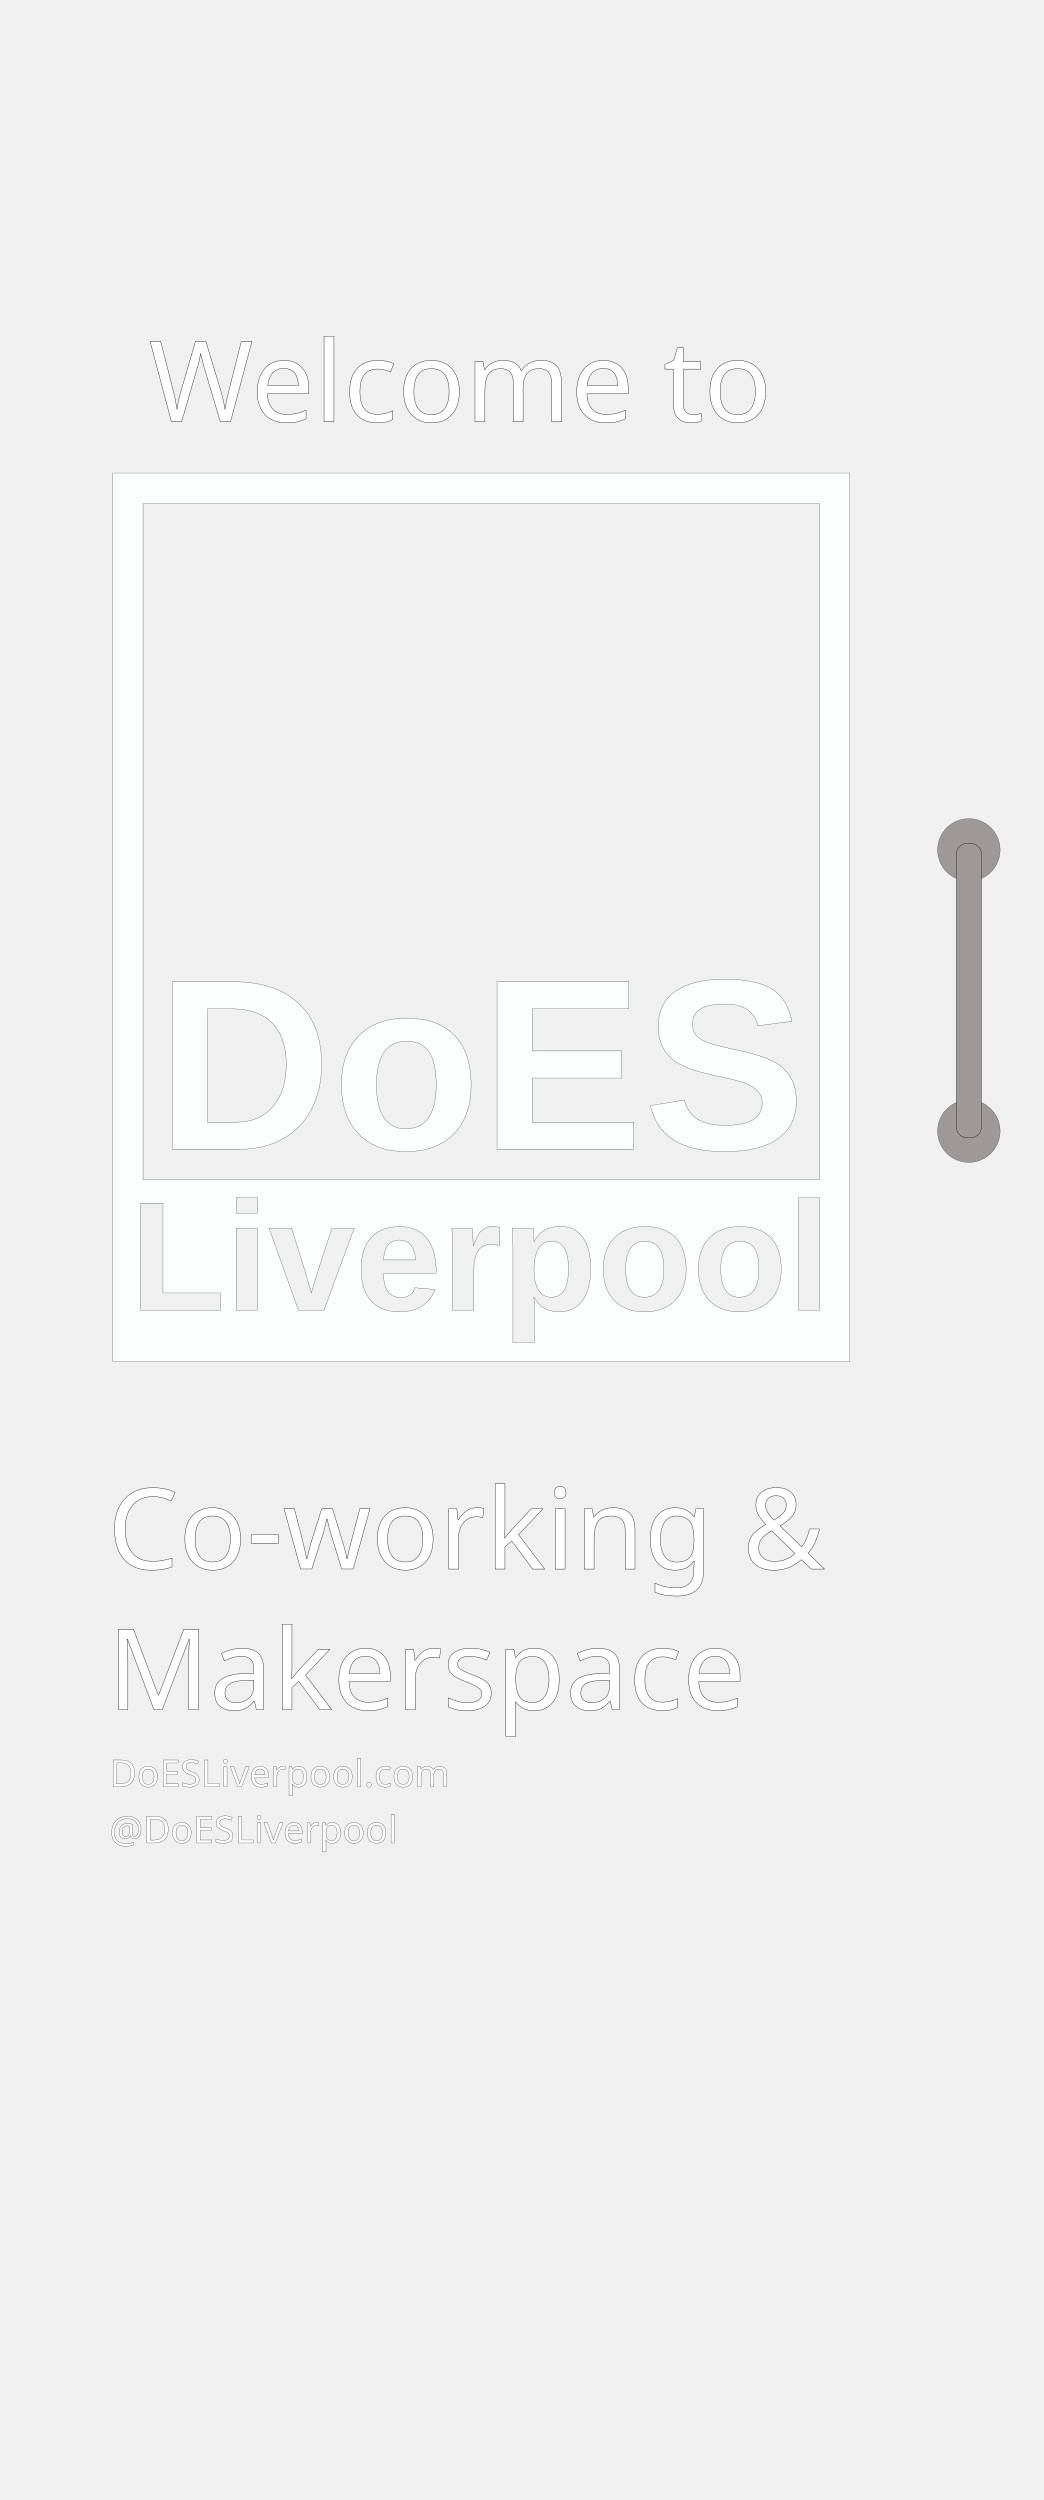
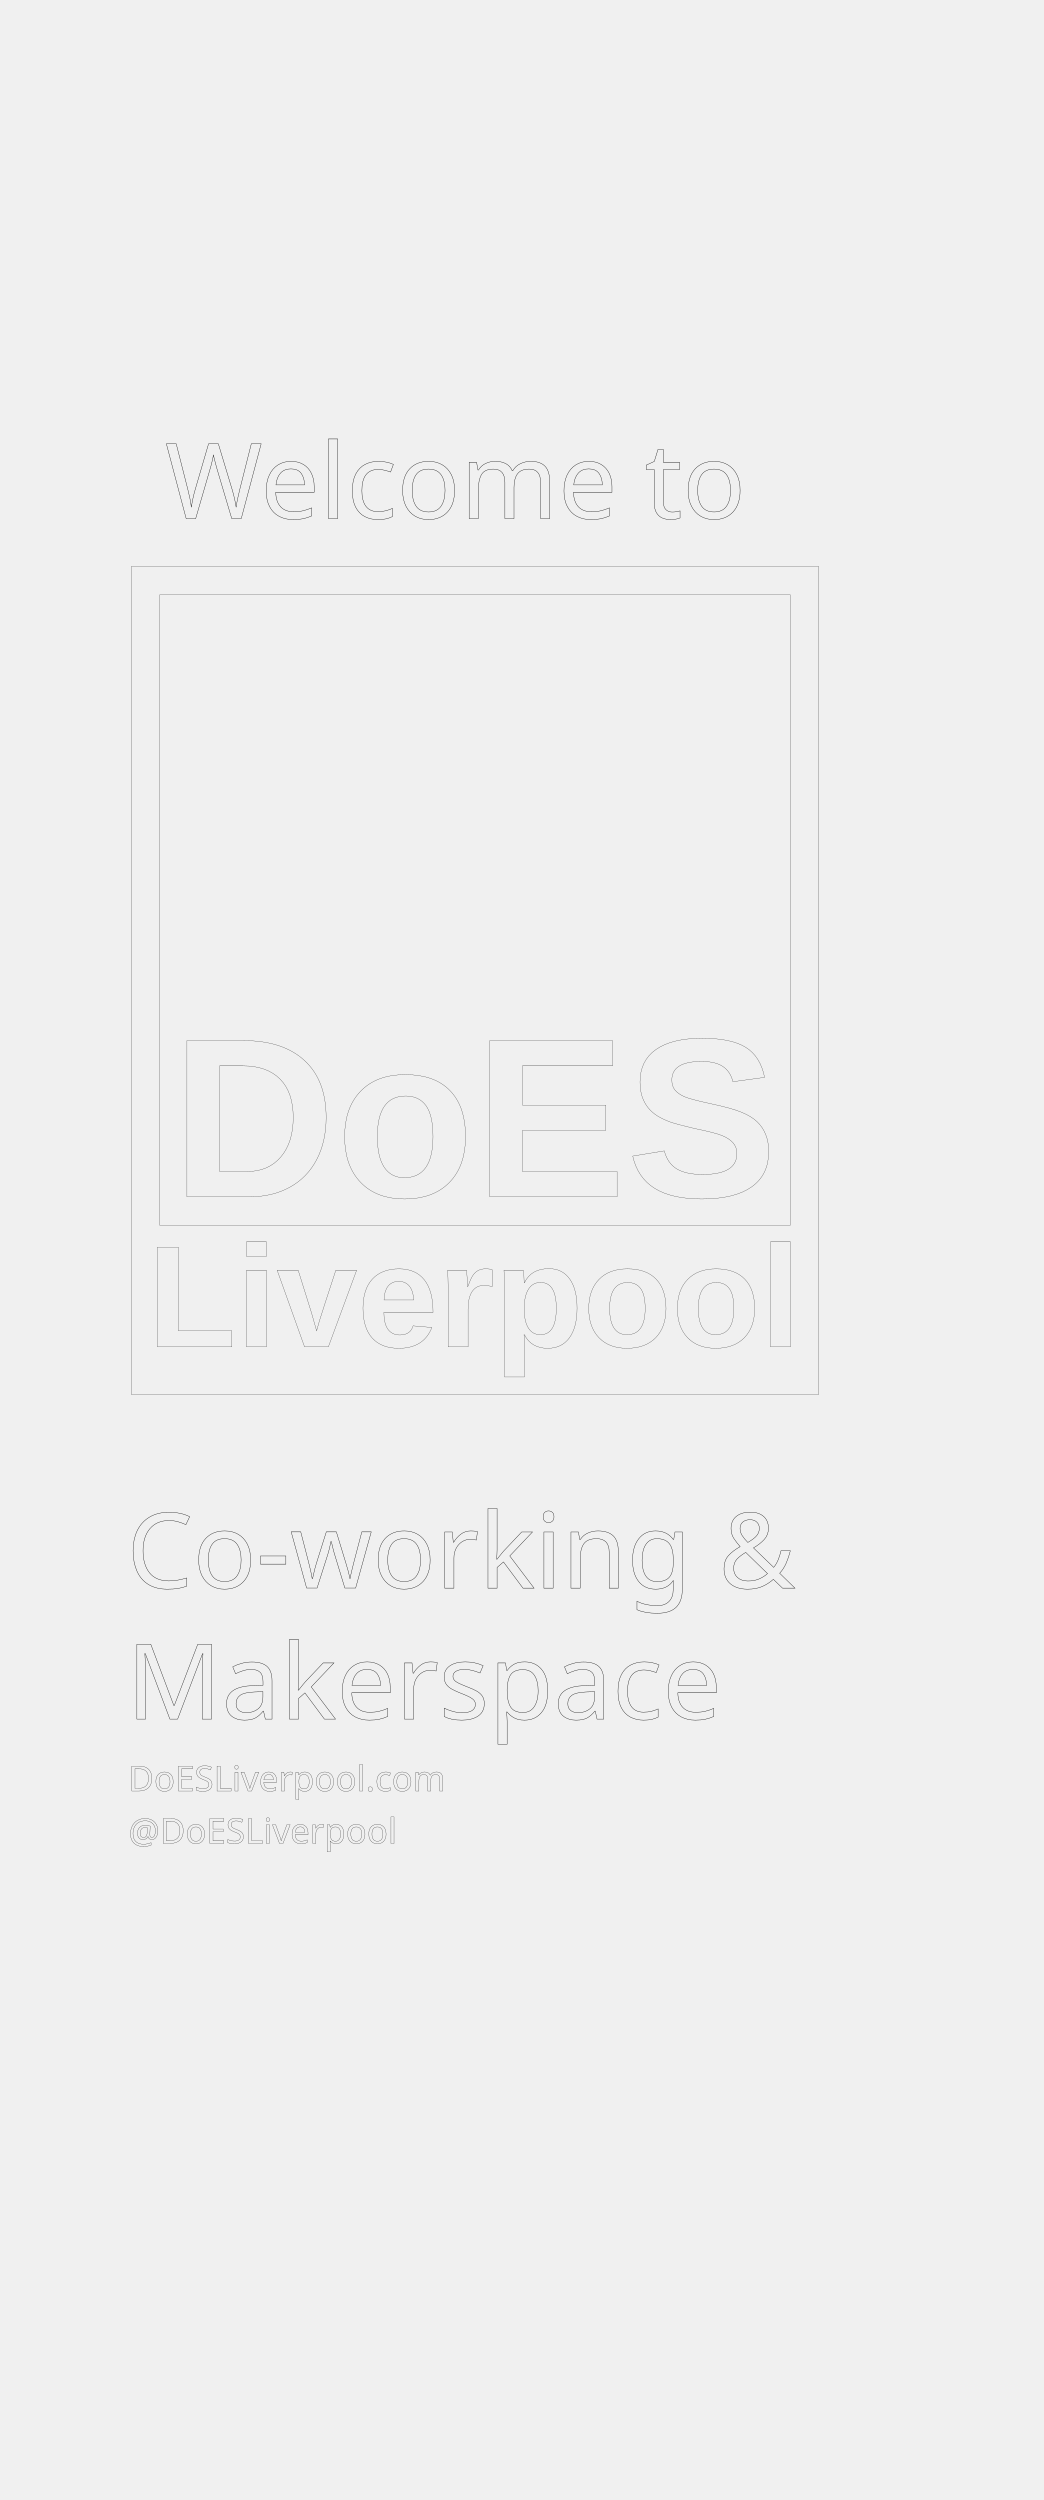
<svg xmlns="http://www.w3.org/2000/svg" width="835mm" height="2000mm" viewBox="0 0 835 2000" version="1.1" id="svg8">
  <defs id="defs2" />
  <g id="layer1" transform="translate(0,1703)">
    <g id="layer1-6" transform="matrix(0.2645833,0,0,0.2645833,181.4285,-846.9945)">
-       <g id="g2434" transform="translate(321.2599,-1533.265)">
-         <path id="rect2987" d="M -666.475,-271.817 V 2414.178 H 1562.764 V -271.817 Z m 92.031,92.031 H 1470.729 V 1865.388 H -574.445 Z m 1759.542,1438.573 c -65.669,0 -115.76,12.221 -150.273,36.668 -34.273,24.207 -51.408,59.199 -51.408,104.976 0,17.975 2.277,33.913 6.831,47.813 4.793,13.901 11.383,26.006 19.772,36.31 8.389,10.306 18.575,19.173 30.558,26.603 11.983,7.189 25.406,13.54 40.265,19.053 14.86,5.272 41.222,12.345 79.09,21.212 43.859,8.868 73.458,16.417 88.797,22.648 15.579,6.231 27.562,14.02 35.951,23.367 8.628,9.347 12.941,21.211 12.941,35.591 0,45.058 -37.028,67.587 -111.086,67.587 -35.711,0 -63.632,-5.993 -83.764,-17.977 -20.133,-12.223 -33.675,-31.756 -40.625,-58.599 l -102.457,16.898 c 10.546,46.735 34.271,81.606 71.18,104.614 36.909,23.008 87.839,34.513 152.789,34.513 71.182,0 125.108,-13.062 161.778,-39.187 36.909,-26.364 55.363,-64.35 55.363,-113.962 0,-21.09 -3.236,-39.665 -9.707,-55.723 -6.471,-16.297 -15.819,-30.199 -28.041,-41.703 -12.223,-11.744 -28.88,-21.929 -49.97,-30.555 -20.851,-8.868 -55.605,-18.457 -104.257,-28.762 -40.983,-8.867 -68.186,-16.177 -81.607,-21.929 -13.421,-5.992 -23.608,-13.182 -30.558,-21.57 -6.711,-8.389 -10.067,-19.174 -10.067,-32.356 0,-40.265 32.117,-60.397 96.348,-60.397 30.198,0 53.327,5.514 69.385,16.538 16.297,11.025 27.082,27.441 32.355,49.251 l 102.817,-14.022 c -9.107,-45.298 -29.477,-77.771 -61.113,-97.424 -31.397,-19.653 -78.493,-29.479 -141.287,-29.479 z m -1671.33,7.548 v 506.541 h 204.917 c 48.413,0 91.312,-10.305 128.701,-30.917 37.628,-20.611 66.628,-50.33 87,-89.157 20.611,-39.066 30.917,-84.722 30.917,-136.97 0,-80.289 -23.366,-141.885 -70.102,-184.785 -46.735,-43.14 -112.766,-64.711 -198.088,-64.711 z m 982.161,0 v 506.541 h 413.069 v -81.966 h -307.014 v -133.375 h 270.347 v -81.969 h -270.347 v -127.263 h 292.276 v -81.969 z m -876.109,81.969 h 75.137 c 52.487,0 92.87,14.379 121.151,43.139 28.281,28.521 42.422,69.984 42.422,124.389 0,53.926 -13.422,96.585 -40.265,127.982 -26.843,31.397 -63.032,47.096 -108.569,47.096 h -89.876 z m 602.169,28.401 c -62.074,0 -110.367,17.974 -144.88,53.925 -34.512,35.71 -51.77,84.843 -51.77,147.396 0,62.794 17.258,112.165 51.77,148.115 34.512,35.95 82.086,53.925 142.722,53.925 61.835,0 110.248,-17.855 145.239,-53.566 34.992,-35.95 52.487,-85.442 52.487,-148.475 0,-64.95 -16.776,-114.682 -50.33,-149.194 -33.314,-34.752 -81.727,-52.127 -145.239,-52.127 z m 1.438,69.383 c 28.76,0 50.688,10.426 65.787,31.277 15.099,20.851 22.65,54.406 22.65,100.662 0,88.678 -31.038,133.015 -93.112,133.015 -28.281,0 -49.971,-11.265 -65.071,-33.794 -14.859,-22.768 -22.289,-55.841 -22.289,-99.222 0,-87.958 30.678,-131.939 92.033,-131.939 z m -516.421,472.881 h 64.54 v 47.546 h -64.54 z m 1699.652,0 h 64.54 v 340.85 h -64.54 z m -1988.593,17.227 h 67.756 v 271.255 h 173.64 v 52.367 h -241.395 z m 1269.916,69.823 c 28.94,0 51.372,11.177 67.297,33.533 15.925,22.203 23.888,53.822 23.888,94.859 0,41.496 -8.346,73.575 -25.036,96.237 -16.537,22.509 -39.966,33.764 -70.284,33.764 -17.456,0 -32.691,-3.751 -45.707,-11.254 -12.862,-7.656 -22.739,-18.604 -29.629,-32.844 h -1.378 c 0.918,4.594 1.378,18.528 1.378,41.803 v 95.317 h -64.54 v -288.941 c 0,-23.428 -0.612,-42.491 -1.837,-57.191 h 62.701 c 0.766,2.756 1.38,8.193 1.839,16.308 0.613,8.116 0.917,16.154 0.917,24.116 h 0.92 c 14.547,-30.471 41.037,-45.707 79.47,-45.707 z m -203.728,0.459 c 8.269,0 14.929,1.149 19.982,3.446 v 53.976 c -10.412,-2.297 -19.599,-3.446 -27.562,-3.446 -16.078,0 -28.634,6.508 -37.668,19.523 -8.881,13.015 -13.321,32.309 -13.321,57.88 v 121.962 h -64.543 v -190.178 c 0,-13.628 -0.23,-24.958 -0.689,-33.992 -0.306,-9.187 -0.688,-17.303 -1.148,-24.347 h 61.556 c 0.459,2.756 1.071,11.177 1.837,25.264 0.766,13.934 1.148,23.199 1.148,27.792 h 0.92 c 6.278,-17.456 11.867,-29.705 16.767,-36.748 4.9,-7.197 10.718,-12.481 17.456,-15.849 6.737,-3.522 15.16,-5.282 25.266,-5.282 z m -282.281,0.231 c 35.677,0 62.932,11.867 81.766,35.6 18.834,23.581 28.251,58.187 28.251,103.817 v 1.837 h -159.399 c 0,24.193 4.44,42.492 13.321,54.895 9.034,12.25 21.82,18.373 38.357,18.373 22.815,0 37.209,-9.876 43.181,-29.629 l 60.867,5.282 c -17.609,45.018 -53.364,67.527 -107.263,67.527 -37.362,0 -66.072,-11.025 -86.131,-33.075 -20.059,-22.203 -30.088,-54.511 -30.088,-96.926 0,-41.037 10.181,-72.579 30.546,-94.628 20.365,-22.05 49.23,-33.075 86.592,-33.075 z m 740.727,0 c 40.577,0 71.507,11.1 92.791,33.303 21.437,22.049 32.155,53.824 32.155,95.32 0,40.271 -11.178,71.89 -33.533,94.859 -22.356,22.815 -53.286,34.222 -92.791,34.222 -38.74,0 -69.135,-11.485 -91.185,-34.453 -22.05,-22.968 -33.075,-54.51 -33.075,-94.628 0,-39.965 11.025,-71.355 33.075,-94.17 22.049,-22.968 52.905,-34.453 92.563,-34.453 z m 287.563,0 c 40.577,0 71.507,11.1 92.791,33.303 21.437,22.049 32.155,53.824 32.155,95.32 0,40.271 -11.177,71.89 -33.533,94.859 -22.356,22.815 -53.286,34.222 -92.791,34.222 -38.74,0 -69.135,-11.485 -91.185,-34.453 -22.05,-22.968 -33.075,-54.51 -33.075,-94.628 0,-39.965 11.025,-71.355 33.075,-94.17 22.049,-22.968 52.905,-34.453 92.563,-34.453 z m -1523.256,4.593 h 64.54 v 248.517 h -64.54 z m 99.452,0 h 68.216 l 43.409,138.959 c 2.297,7.656 7.733,26.795 16.308,57.419 1.531,-6.278 4.67,-17.301 9.417,-33.072 4.747,-15.771 22.357,-70.208 52.828,-163.306 H 64.161 l -91.644,248.517 h -77.172 z m 394.595,36.059 c -15.159,0 -26.873,5.284 -35.142,15.849 -8.115,10.565 -12.403,25.341 -12.862,44.328 H 249.516 c -1.225,-20.059 -6.047,-35.065 -14.469,-45.017 -8.422,-10.106 -19.754,-15.16 -33.994,-15.16 z m 459.596,3.446 c -17.15,0 -30.32,7.504 -39.507,22.51 -9.034,15.006 -13.552,35.983 -13.552,62.932 0,26.796 4.517,47.545 13.552,62.245 9.187,14.547 22.203,21.821 39.046,21.821 34.452,0 51.68,-28.635 51.68,-85.903 0,-55.736 -17.073,-83.605 -51.219,-83.605 z m 282.967,0.23 c -39.199,0 -58.797,28.098 -58.797,84.294 0,27.715 4.745,48.846 14.238,63.393 9.647,14.393 23.506,21.59 41.574,21.59 39.659,0 59.486,-28.328 59.486,-84.983 0,-29.553 -4.822,-50.991 -14.469,-64.312 -9.647,-13.322 -23.658,-19.982 -42.033,-19.982 z m 287.563,0 c -39.199,0 -58.797,28.098 -58.797,84.294 0,27.715 4.745,48.846 14.238,63.393 9.647,14.393 23.506,21.59 41.574,21.59 39.658,0 59.486,-28.328 59.486,-84.983 0,-29.553 -4.822,-50.991 -14.469,-64.312 -9.647,-13.322 -23.658,-19.982 -42.033,-19.982 z" style="fill:#fafffd;fill-opacity:1;stroke:#000000;stroke-width:0.682;stroke-miterlimit:4;stroke-dasharray:none;stroke-opacity:1" />
-         <text id="text1763" y="3042.282" x="-681.557" style="font-style:normal;font-variant:normal;font-weight:normal;font-stretch:normal;font-size:339.84px;line-height:1.25;font-family:'Transport New';-inkscape-font-specification:'Transport New';letter-spacing:0px;word-spacing:0px;fill:#ffffff;fill-opacity:1;stroke:#000000;stroke-width:1.104;stroke-miterlimit:4;stroke-dasharray:none;stroke-opacity:1" xml:space="preserve">
-           <tspan style="stroke-width:1.104" y="3042.282" x="-681.557" id="tspan1761">Co-working &amp;</tspan>
-           <tspan style="stroke-width:1.104" id="tspan1765" y="3467.082" x="-681.557">Makerspace</tspan>
-           <tspan style="stroke-width:1.104" id="tspan1767" y="3891.883" x="-681.557" />
+       <g id="g2434" transform="matrix(0.9322034,0,0,0.9322034,332.745,-1269.423)" style="fill:none">
+         <path id="rect2987" d="M -666.475,-271.817 V 2414.178 H 1562.764 V -271.817 Z m 92.031,92.031 H 1470.729 V 1865.388 H -574.445 Z m 1759.542,1438.573 c -65.669,0 -115.76,12.221 -150.273,36.668 -34.273,24.207 -51.408,59.199 -51.408,104.976 0,17.975 2.277,33.913 6.831,47.813 4.793,13.901 11.383,26.006 19.772,36.31 8.389,10.306 18.575,19.173 30.558,26.603 11.983,7.189 25.406,13.54 40.265,19.053 14.86,5.272 41.222,12.345 79.09,21.212 43.859,8.868 73.458,16.417 88.797,22.648 15.579,6.231 27.562,14.02 35.951,23.367 8.628,9.347 12.941,21.211 12.941,35.591 0,45.058 -37.028,67.587 -111.086,67.587 -35.711,0 -63.632,-5.993 -83.764,-17.977 -20.133,-12.223 -33.675,-31.756 -40.625,-58.599 l -102.457,16.898 c 10.546,46.735 34.271,81.606 71.18,104.614 36.909,23.008 87.839,34.513 152.789,34.513 71.182,0 125.108,-13.062 161.778,-39.187 36.909,-26.364 55.363,-64.35 55.363,-113.962 0,-21.09 -3.236,-39.665 -9.707,-55.723 -6.471,-16.297 -15.819,-30.199 -28.041,-41.703 -12.223,-11.744 -28.88,-21.929 -49.97,-30.555 -20.851,-8.868 -55.605,-18.457 -104.257,-28.762 -40.983,-8.867 -68.186,-16.177 -81.607,-21.929 -13.421,-5.992 -23.608,-13.182 -30.558,-21.57 -6.711,-8.389 -10.067,-19.174 -10.067,-32.356 0,-40.265 32.117,-60.397 96.348,-60.397 30.198,0 53.327,5.514 69.385,16.538 16.297,11.025 27.082,27.441 32.355,49.251 l 102.817,-14.022 c -9.107,-45.298 -29.477,-77.771 -61.113,-97.424 -31.397,-19.653 -78.493,-29.479 -141.287,-29.479 z m -1671.33,7.548 v 506.541 h 204.917 c 48.413,0 91.312,-10.305 128.701,-30.917 37.628,-20.611 66.628,-50.33 87,-89.157 20.611,-39.066 30.917,-84.722 30.917,-136.97 0,-80.289 -23.366,-141.885 -70.102,-184.785 -46.735,-43.14 -112.766,-64.711 -198.088,-64.711 z m 982.161,0 v 506.541 h 413.069 v -81.966 h -307.014 v -133.375 h 270.347 v -81.969 h -270.347 v -127.263 h 292.276 v -81.969 z m -876.109,81.969 h 75.137 c 52.487,0 92.87,14.379 121.151,43.139 28.281,28.521 42.422,69.984 42.422,124.389 0,53.926 -13.422,96.585 -40.265,127.982 -26.843,31.397 -63.032,47.096 -108.569,47.096 h -89.876 z m 602.169,28.401 c -62.074,0 -110.367,17.974 -144.88,53.925 -34.512,35.71 -51.77,84.843 -51.77,147.396 0,62.794 17.258,112.165 51.77,148.115 34.512,35.95 82.086,53.925 142.722,53.925 61.835,0 110.248,-17.855 145.239,-53.566 34.992,-35.95 52.487,-85.442 52.487,-148.475 0,-64.95 -16.776,-114.682 -50.33,-149.194 -33.314,-34.752 -81.727,-52.127 -145.239,-52.127 z m 1.438,69.383 c 28.76,0 50.688,10.426 65.787,31.277 15.099,20.851 22.65,54.406 22.65,100.662 0,88.678 -31.038,133.015 -93.112,133.015 -28.281,0 -49.971,-11.265 -65.071,-33.794 -14.859,-22.768 -22.289,-55.841 -22.289,-99.222 0,-87.958 30.678,-131.939 92.033,-131.939 z m -516.421,472.881 h 64.54 v 47.546 h -64.54 z m 1699.652,0 h 64.54 v 340.85 h -64.54 z m -1988.593,17.227 h 67.756 v 271.255 h 173.64 v 52.367 h -241.395 z m 1269.916,69.823 c 28.94,0 51.372,11.177 67.297,33.533 15.925,22.203 23.888,53.822 23.888,94.859 0,41.496 -8.346,73.575 -25.036,96.237 -16.537,22.509 -39.966,33.764 -70.284,33.764 -17.456,0 -32.691,-3.751 -45.707,-11.254 -12.862,-7.656 -22.739,-18.604 -29.629,-32.844 h -1.378 c 0.918,4.594 1.378,18.528 1.378,41.803 v 95.317 h -64.54 v -288.941 c 0,-23.428 -0.612,-42.491 -1.837,-57.191 h 62.701 c 0.766,2.756 1.38,8.193 1.839,16.308 0.613,8.116 0.917,16.154 0.917,24.116 h 0.92 c 14.547,-30.471 41.037,-45.707 79.47,-45.707 z m -203.728,0.459 c 8.269,0 14.929,1.149 19.982,3.446 v 53.976 c -10.412,-2.297 -19.599,-3.446 -27.562,-3.446 -16.078,0 -28.634,6.508 -37.668,19.523 -8.881,13.015 -13.321,32.309 -13.321,57.88 v 121.962 h -64.543 v -190.178 c 0,-13.628 -0.23,-24.958 -0.689,-33.992 -0.306,-9.187 -0.688,-17.303 -1.148,-24.347 h 61.556 c 0.459,2.756 1.071,11.177 1.837,25.264 0.766,13.934 1.148,23.199 1.148,27.792 h 0.92 c 6.278,-17.456 11.867,-29.705 16.767,-36.748 4.9,-7.197 10.718,-12.481 17.456,-15.849 6.737,-3.522 15.16,-5.282 25.266,-5.282 z m -282.281,0.231 c 35.677,0 62.932,11.867 81.766,35.6 18.834,23.581 28.251,58.187 28.251,103.817 v 1.837 h -159.399 c 0,24.193 4.44,42.492 13.321,54.895 9.034,12.25 21.82,18.373 38.357,18.373 22.815,0 37.209,-9.876 43.181,-29.629 l 60.867,5.282 c -17.609,45.018 -53.364,67.527 -107.263,67.527 -37.362,0 -66.072,-11.025 -86.131,-33.075 -20.059,-22.203 -30.088,-54.511 -30.088,-96.926 0,-41.037 10.181,-72.579 30.546,-94.628 20.365,-22.05 49.23,-33.075 86.592,-33.075 z m 740.727,0 c 40.577,0 71.507,11.1 92.791,33.303 21.437,22.049 32.155,53.824 32.155,95.32 0,40.271 -11.178,71.89 -33.533,94.859 -22.356,22.815 -53.286,34.222 -92.791,34.222 -38.74,0 -69.135,-11.485 -91.185,-34.453 -22.05,-22.968 -33.075,-54.51 -33.075,-94.628 0,-39.965 11.025,-71.355 33.075,-94.17 22.049,-22.968 52.905,-34.453 92.563,-34.453 z m 287.563,0 c 40.577,0 71.507,11.1 92.791,33.303 21.437,22.049 32.155,53.824 32.155,95.32 0,40.271 -11.177,71.89 -33.533,94.859 -22.356,22.815 -53.286,34.222 -92.791,34.222 -38.74,0 -69.135,-11.485 -91.185,-34.453 -22.05,-22.968 -33.075,-54.51 -33.075,-94.628 0,-39.965 11.025,-71.355 33.075,-94.17 22.049,-22.968 52.905,-34.453 92.563,-34.453 z m -1523.256,4.593 h 64.54 v 248.517 h -64.54 z m 99.452,0 h 68.216 l 43.409,138.959 c 2.297,7.656 7.733,26.795 16.308,57.419 1.531,-6.278 4.67,-17.301 9.417,-33.072 4.747,-15.771 22.357,-70.208 52.828,-163.306 H 64.161 l -91.644,248.517 h -77.172 z m 394.595,36.059 c -15.159,0 -26.873,5.284 -35.142,15.849 -8.115,10.565 -12.403,25.341 -12.862,44.328 H 249.516 c -1.225,-20.059 -6.047,-35.065 -14.469,-45.017 -8.422,-10.106 -19.754,-15.16 -33.994,-15.16 z m 459.596,3.446 c -17.15,0 -30.32,7.504 -39.507,22.51 -9.034,15.006 -13.552,35.983 -13.552,62.932 0,26.796 4.517,47.545 13.552,62.245 9.187,14.547 22.203,21.821 39.046,21.821 34.452,0 51.68,-28.635 51.68,-85.903 0,-55.736 -17.073,-83.605 -51.219,-83.605 z m 282.967,0.23 c -39.199,0 -58.797,28.098 -58.797,84.294 0,27.715 4.745,48.846 14.238,63.393 9.647,14.393 23.506,21.59 41.574,21.59 39.659,0 59.486,-28.328 59.486,-84.983 0,-29.553 -4.822,-50.991 -14.469,-64.312 -9.647,-13.322 -23.658,-19.982 -42.033,-19.982 z m 287.563,0 c -39.199,0 -58.797,28.098 -58.797,84.294 0,27.715 4.745,48.846 14.238,63.393 9.647,14.393 23.506,21.59 41.574,21.59 39.658,0 59.486,-28.328 59.486,-84.983 0,-29.553 -4.822,-50.991 -14.469,-64.312 -9.647,-13.322 -23.658,-19.982 -42.033,-19.982 z" style="fill:none;fill-opacity:1;stroke:#000000;stroke-width:0.682;stroke-miterlimit:4;stroke-dasharray:none;stroke-opacity:1" />
+         <text id="text1763" y="3042.282" x="-681.557" style="font-style:normal;font-variant:normal;font-weight:normal;font-stretch:normal;font-size:339.84px;line-height:1.25;font-family:'Transport New';-inkscape-font-specification:'Transport New';letter-spacing:0px;word-spacing:0px;fill:none;fill-opacity:1;stroke:#000000;stroke-width:1.104;stroke-miterlimit:4;stroke-dasharray:none;stroke-opacity:1" xml:space="preserve">
+           <tspan style="fill:none;stroke-width:1.104" y="3042.282" x="-681.557" id="tspan1761">Co-working &amp;</tspan>
+           <tspan style="fill:none;stroke-width:1.104" id="tspan1765" y="3467.082" x="-681.557">Makerspace</tspan>
+           <tspan style="fill:none;stroke-width:1.104" id="tspan1767" y="3891.883" x="-681.557" />
        </text>
-         <text id="text1771" y="3700.453" x="-675.879" style="font-style:normal;font-variant:normal;font-weight:normal;font-stretch:normal;font-size:226.56px;line-height:0.75;font-family:'Transport New';-inkscape-font-specification:'Transport New';letter-spacing:0px;word-spacing:0px;fill:#000000;fill-opacity:1;stroke:none;stroke-width:0.736;stroke-miterlimit:4;stroke-dasharray:none" xml:space="preserve">
-           <tspan id="tspan1781" style="font-size:113.28px;line-height:0.75;fill:#ffffff;fill-opacity:1;stroke:#000000;stroke-width:0.736;stroke-miterlimit:4;stroke-dasharray:none;stroke-opacity:1" y="3700.453" x="-675.879">DoESLiverpool.com </tspan>
-           <tspan id="tspan1785" style="font-size:113.28px;line-height:0.75;fill:#ffffff;fill-opacity:1;stroke:#000000;stroke-width:0.736;stroke-miterlimit:4;stroke-dasharray:none;stroke-opacity:1" y="3870.373" x="-675.879">@DoESLiverpool</tspan>
+         <text id="text1771" y="3700.453" x="-675.879" style="font-style:normal;font-variant:normal;font-weight:normal;font-stretch:normal;font-size:226.56px;line-height:0.75;font-family:'Transport New';-inkscape-font-specification:'Transport New';letter-spacing:0px;word-spacing:0px;fill:none;fill-opacity:1;stroke:none;stroke-width:0.736;stroke-miterlimit:4;stroke-dasharray:none" xml:space="preserve">
+           <tspan id="tspan1781" style="font-size:113.28px;line-height:0.75;fill:none;fill-opacity:1;stroke:#000000;stroke-width:0.736;stroke-miterlimit:4;stroke-dasharray:none;stroke-opacity:1" y="3700.453" x="-675.879">DoESLiverpool.com </tspan>
+           <tspan id="tspan1785" style="font-size:113.28px;line-height:0.75;fill:none;fill-opacity:1;stroke:#000000;stroke-width:0.736;stroke-miterlimit:4;stroke-dasharray:none;stroke-opacity:1" y="3870.373" x="-675.879">@DoESLiverpool</tspan>
        </text>
-         <text id="text2406" y="-426.891" x="-557.034" style="font-style:normal;font-variant:normal;font-weight:normal;font-stretch:normal;font-size:339.84px;line-height:1.25;font-family:'Transport New';-inkscape-font-specification:'Transport New';letter-spacing:0px;word-spacing:0px;fill:#ffffff;fill-opacity:1;stroke:#000000;stroke-width:1.104;stroke-miterlimit:4;stroke-dasharray:none;stroke-opacity:1" xml:space="preserve">
-           <tspan style="stroke-width:1.104" y="-426.891" x="-557.034" id="tspan2404">Welcome to</tspan>
+         <text id="text2406" y="-426.891" x="-557.034" style="font-style:normal;font-variant:normal;font-weight:normal;font-stretch:normal;font-size:339.84px;line-height:1.25;font-family:'Transport New';-inkscape-font-specification:'Transport New';letter-spacing:0px;word-spacing:0px;fill:none;fill-opacity:1;stroke:#000000;stroke-width:1.104;stroke-miterlimit:4;stroke-dasharray:none;stroke-opacity:1" xml:space="preserve">
+           <tspan style="fill:none;stroke-width:1.104" y="-426.891" x="-557.034" id="tspan2404">Welcome to</tspan>
        </text>
-       </g>
-       <g id="g2422" transform="translate(7050.296,113.3858)">
-         <g id="g2416">
-           <circle style="fill:#9e9999;fill-opacity:1;stroke:#000000;stroke-width:0.624;stroke-miterlimit:4;stroke-dasharray:none;stroke-opacity:1" id="path2408" cx="-4806.565" cy="-778.915" r="94.488" />
-           <circle r="94.488" cy="71.478" cx="-4806.565" id="circle2410" style="fill:#9e9999;fill-opacity:1;stroke:#000000;stroke-width:0.624;stroke-miterlimit:4;stroke-dasharray:none;stroke-opacity:1" />
-         </g>
-         <rect ry="32.004" rx="30.225" y="-798.271" x="-4844.345" height="889.105" width="75.562" id="rect2412" style="fill:#9e9999;fill-opacity:1;stroke:#000000;stroke-width:1.03;stroke-miterlimit:4;stroke-dasharray:none;stroke-opacity:1" />
      </g>
    </g>
  </g>
</svg>
